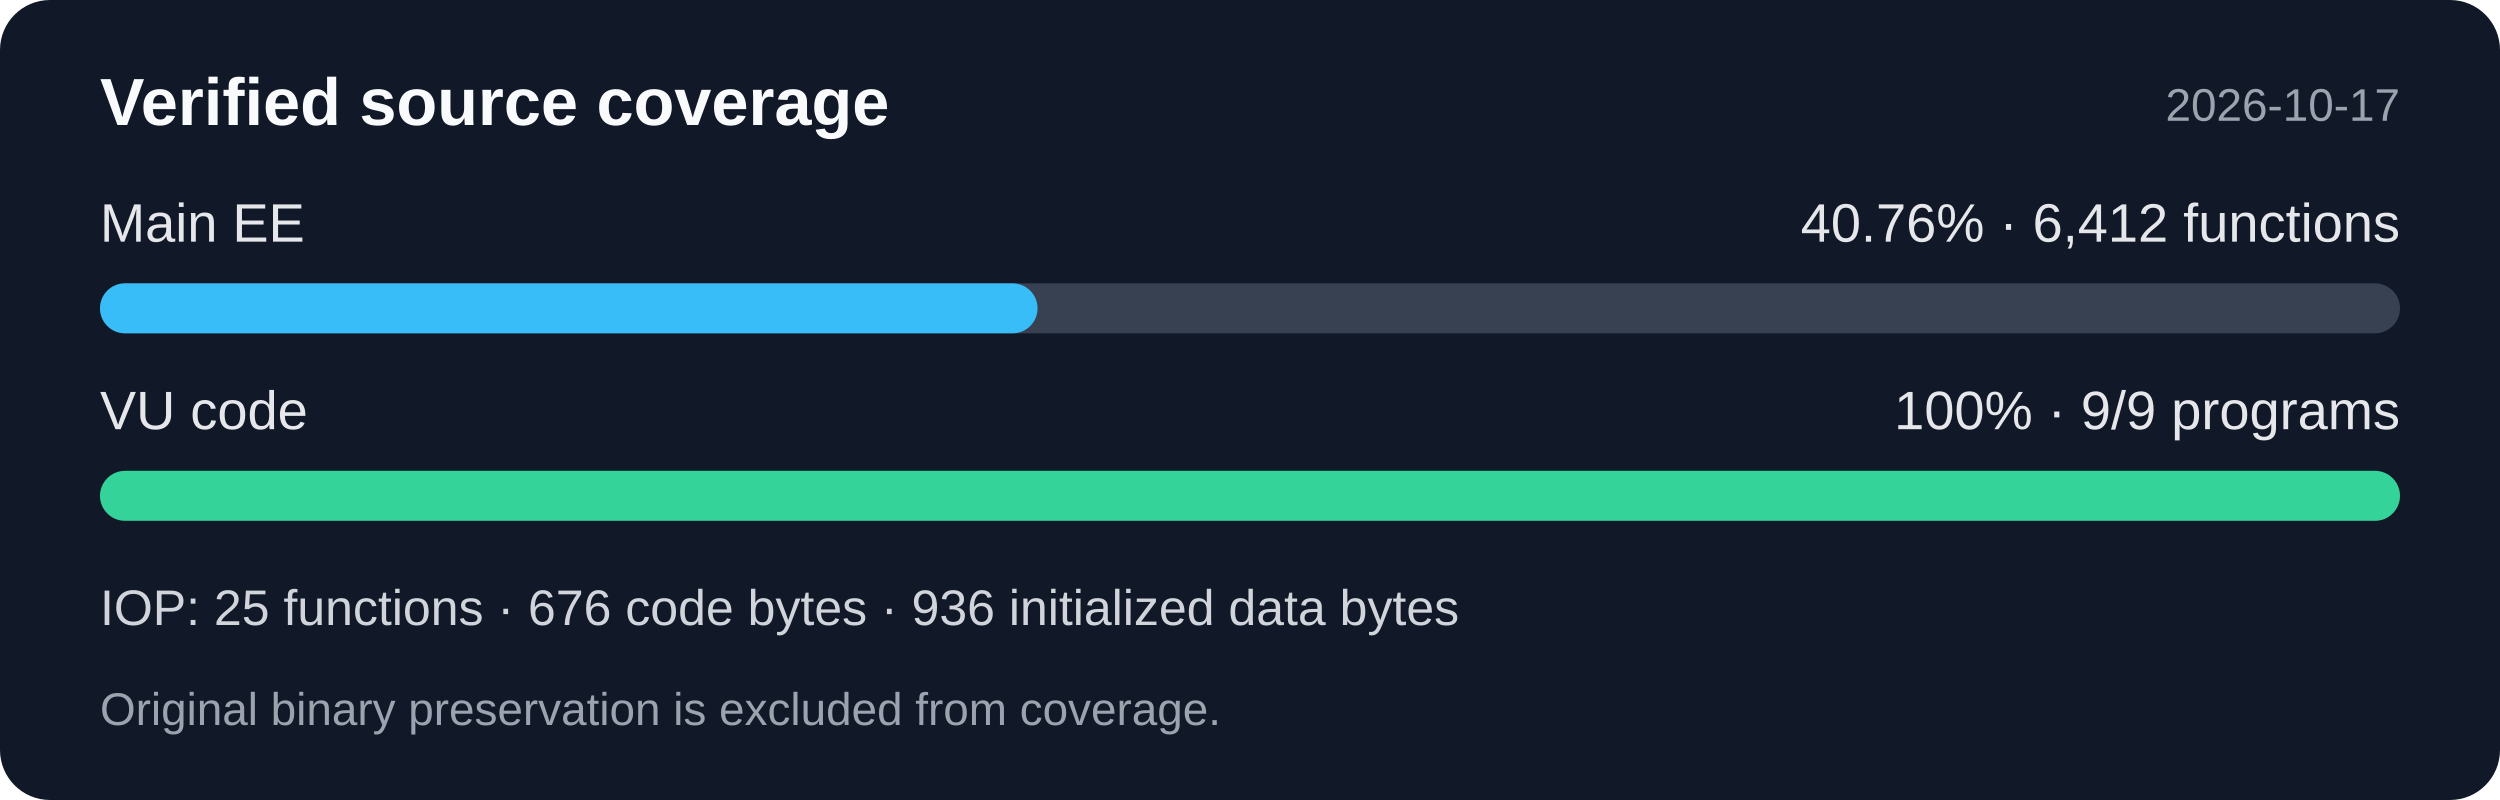
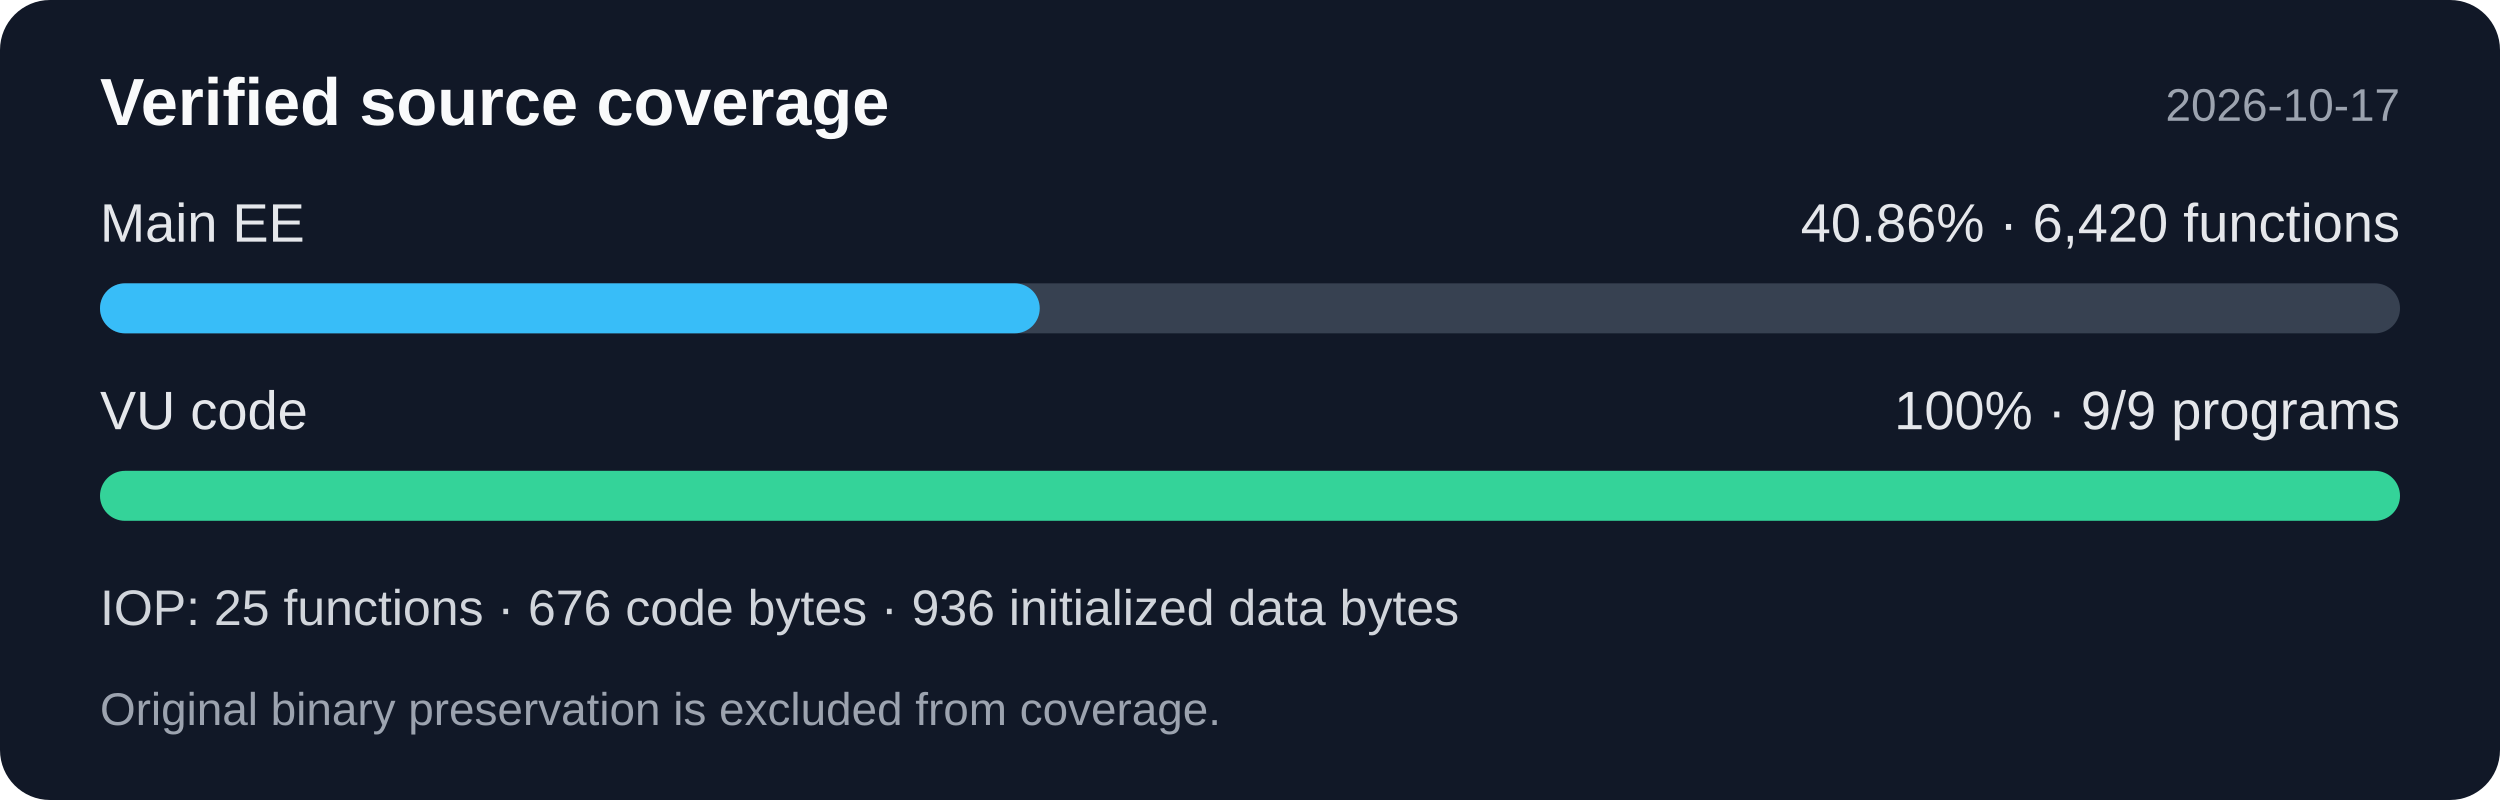
<svg xmlns="http://www.w3.org/2000/svg" width="600" height="192" viewBox="0 0 600 192" role="img" aria-labelledby="title desc">
  <rect width="600" height="192" rx="12" fill="#111827" />
  <g font-family="Segoe UI,Arial,sans-serif">
    <text x="24" y="30" fill="#f9fafb" font-size="16" font-weight="600">Verified source coverage</text>
    <text x="576" y="29" fill="#9ca3af" font-size="11" text-anchor="end">2026-10-17</text>
    <text x="24" y="58" fill="#e5e7eb" font-size="13">Main EE</text>
-     <text x="576" y="58" fill="#e5e7eb" font-size="13" text-anchor="end">40.76% · 6,412 functions</text>
+     <text x="576" y="58" fill="#e5e7eb" font-size="13" text-anchor="end">40.86% · 6,420 functions</text>
    <rect x="24" y="68" width="552" height="12" rx="6" fill="#374151" />
-     <rect x="24" y="68" width="225.014" height="12" rx="6" fill="#38bdf8" />
+     <rect x="24" y="68" width="225.537" height="12" rx="6" fill="#38bdf8" />
    <text x="24" y="103" fill="#e5e7eb" font-size="13">VU code</text>
    <text x="576" y="103" fill="#e5e7eb" font-size="13" text-anchor="end">100% · 9/9 programs</text>
    <rect x="24" y="113" width="552" height="12" rx="6" fill="#34d399" />
    <text x="24" y="150" fill="#d1d5db" font-size="12">IOP: 25 functions · 676 code bytes · 936 initialized data bytes</text>
    <text x="24" y="174" fill="#9ca3af" font-size="11">Original binary preservation is excluded from coverage.</text>
  </g>
</svg>
